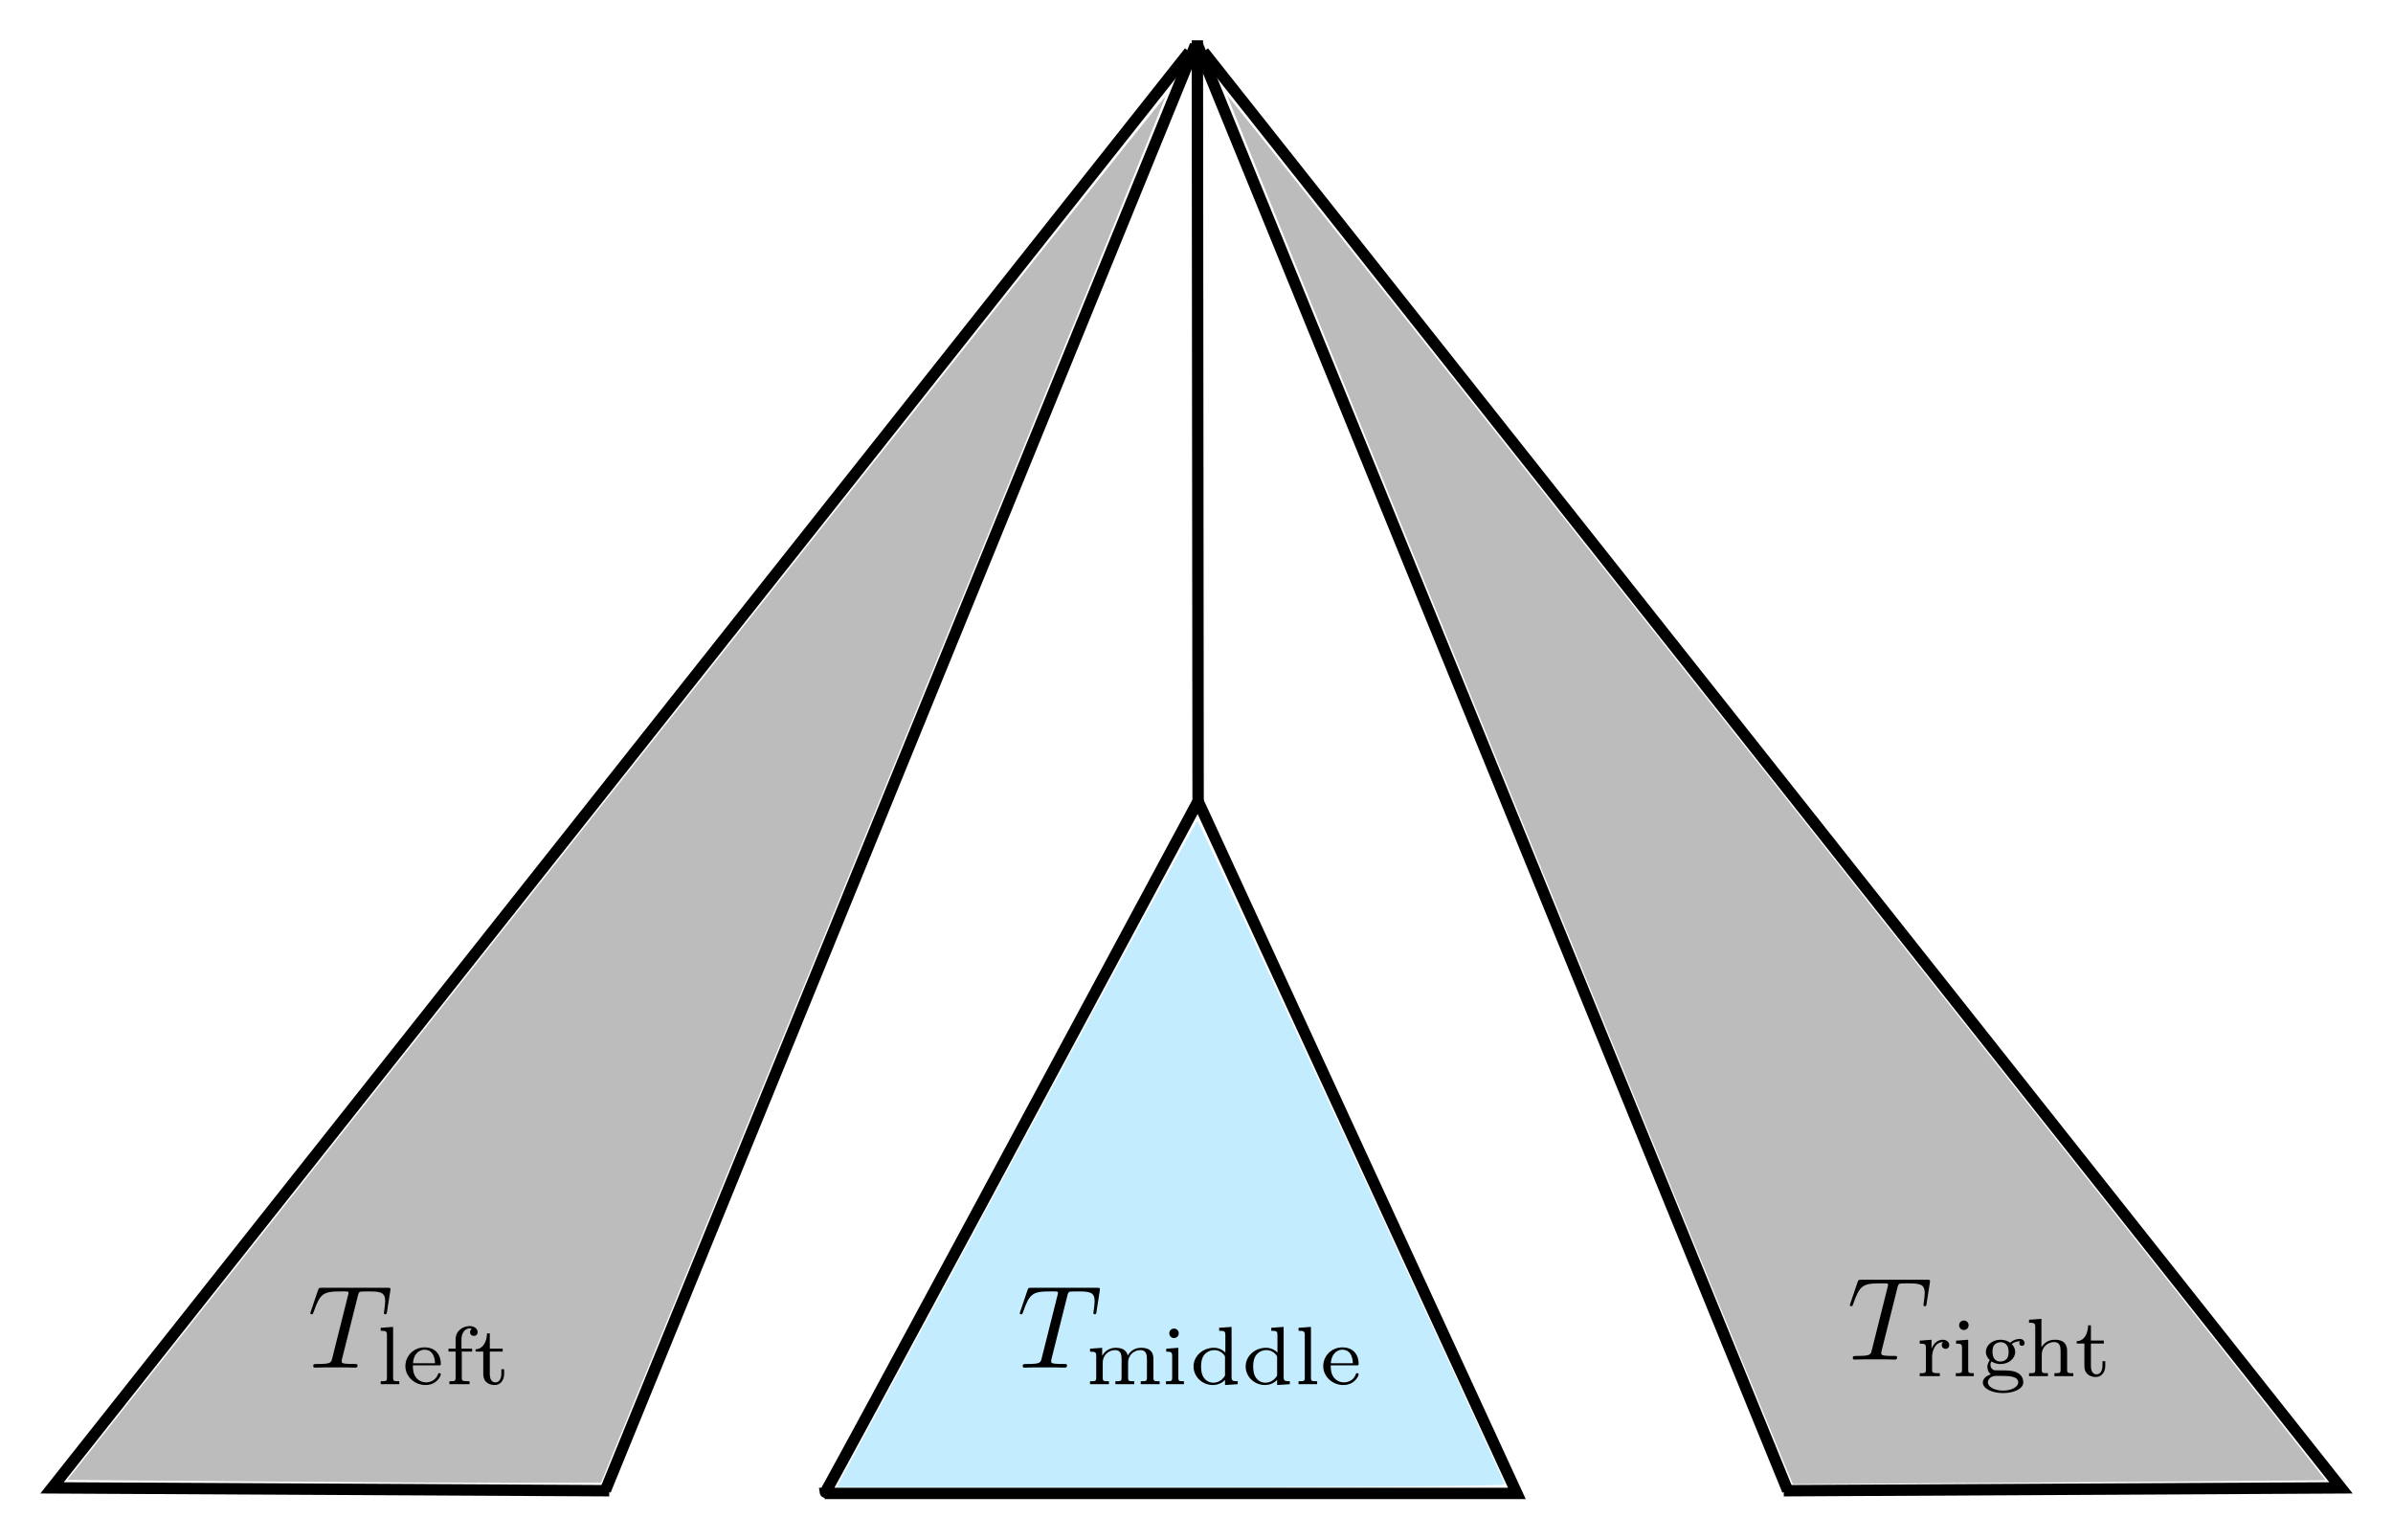
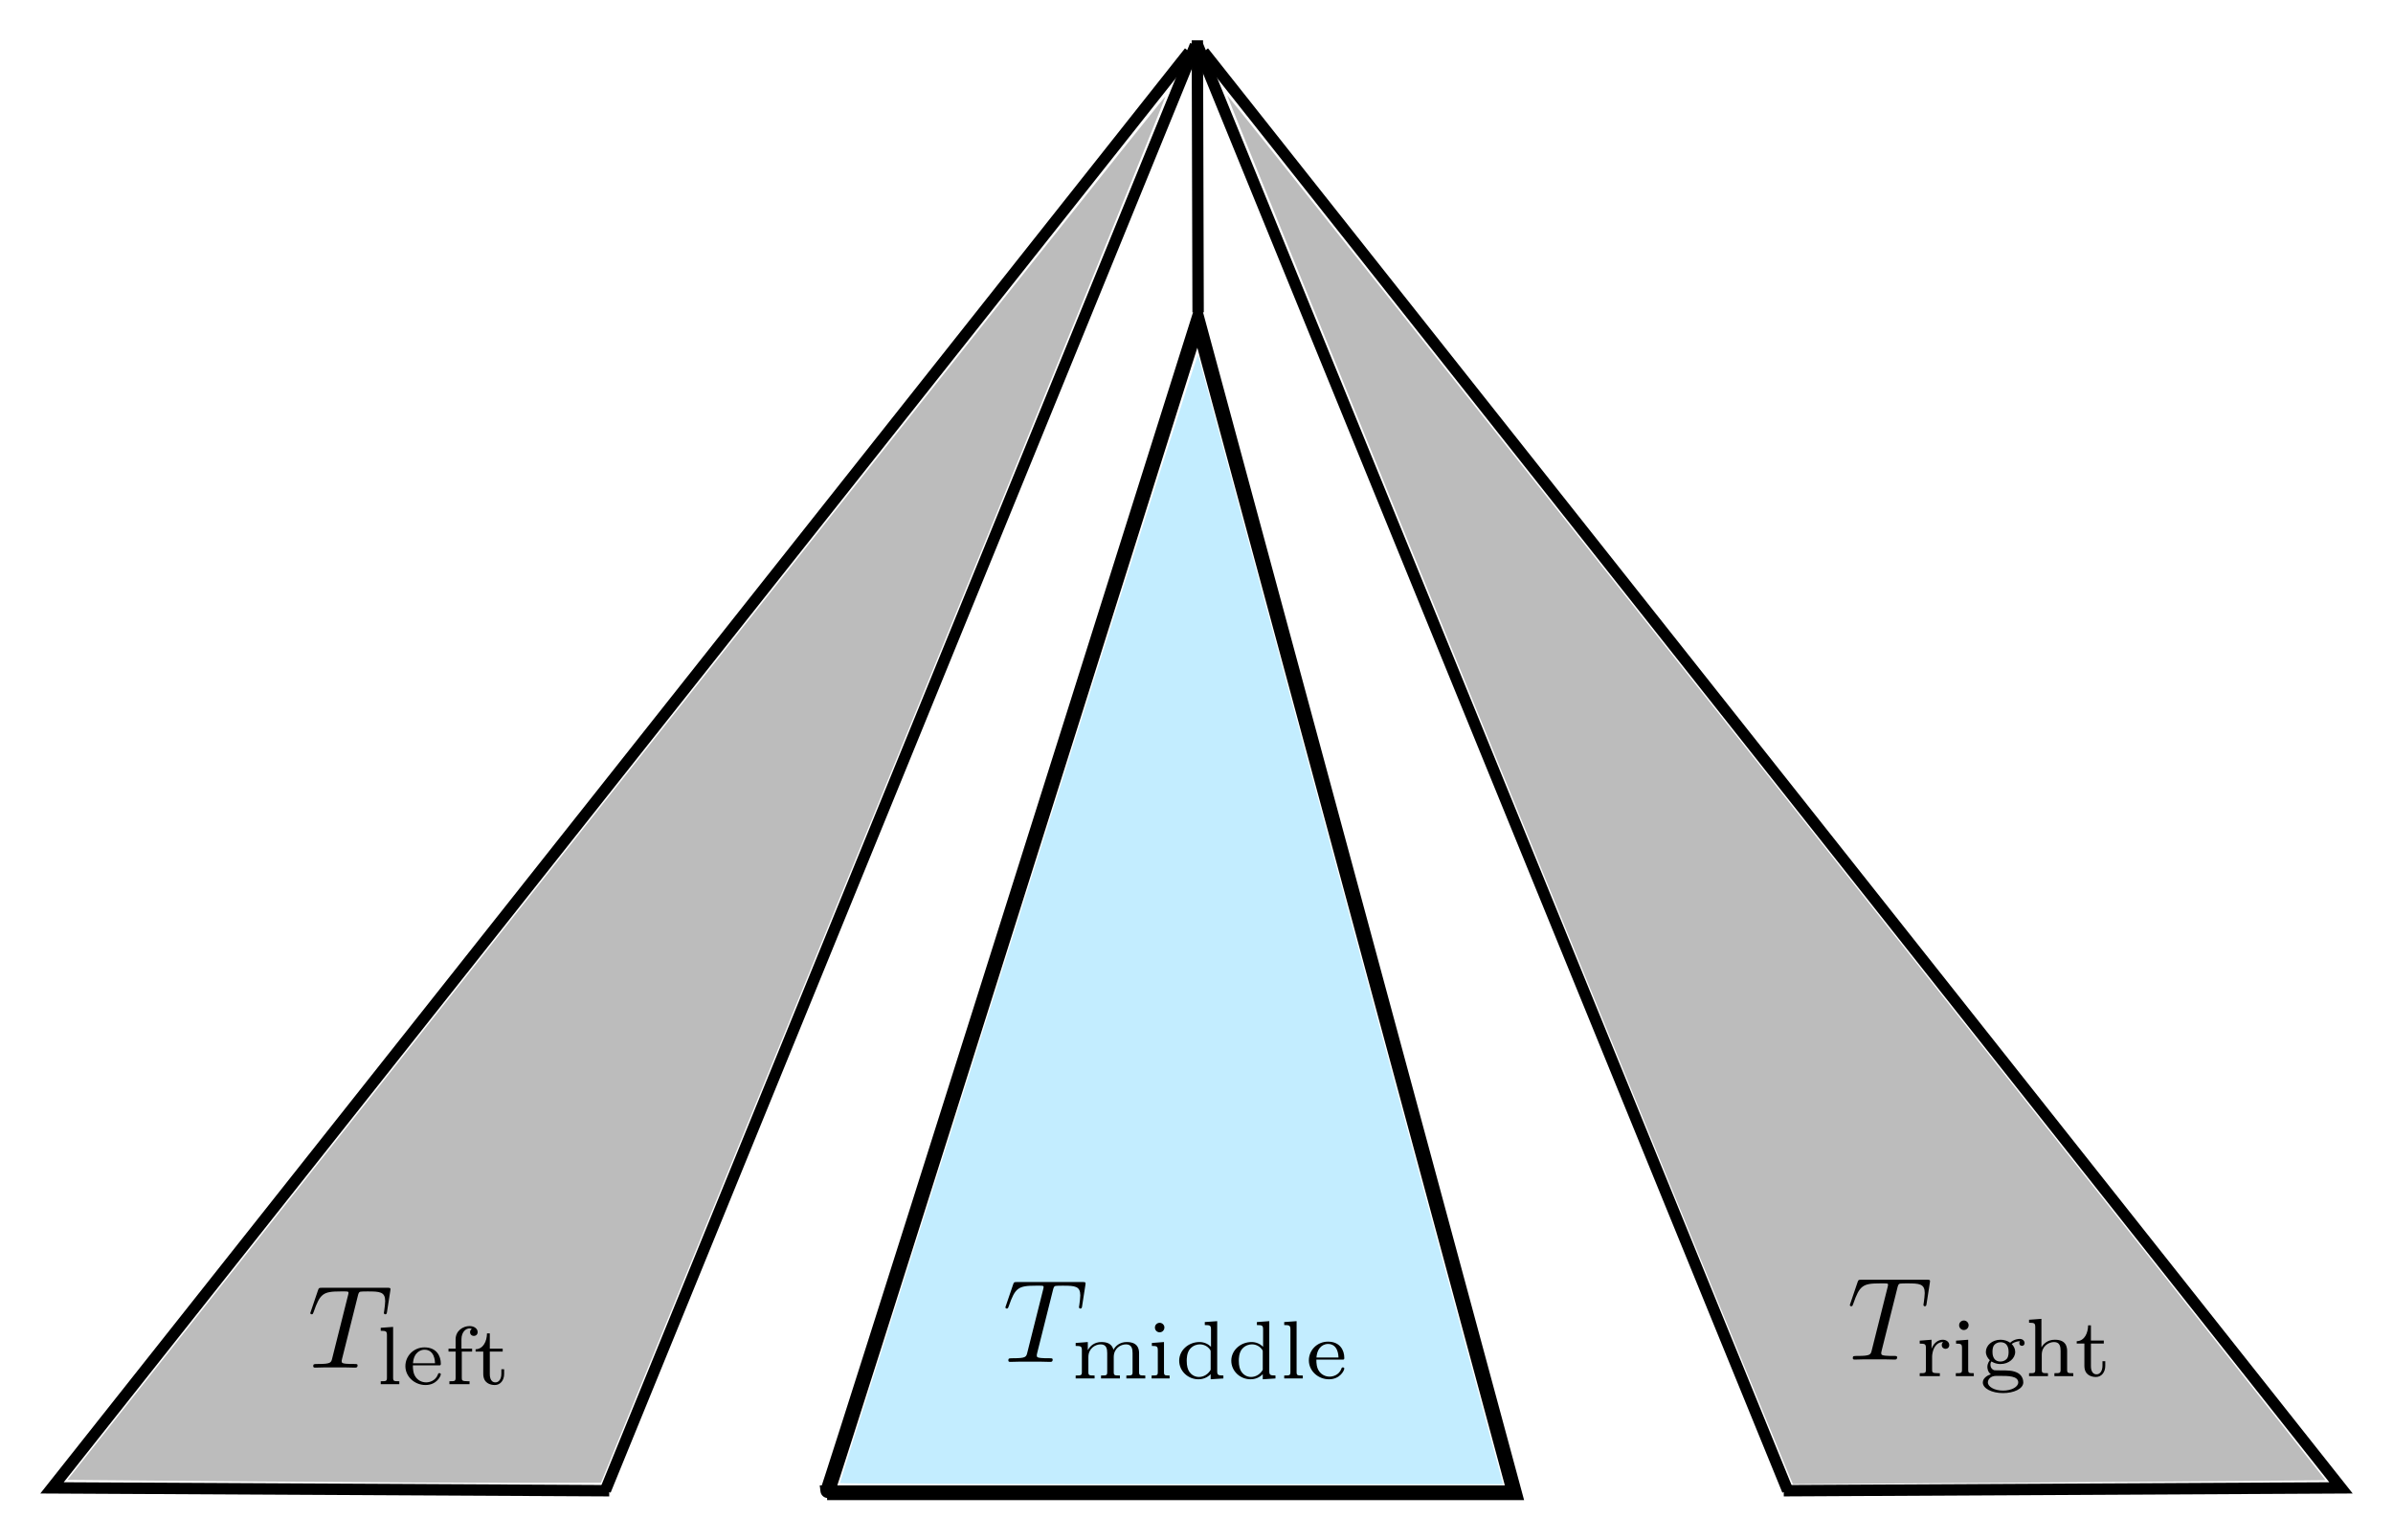
<svg xmlns="http://www.w3.org/2000/svg" width="118.757mm" height="76.403mm" viewBox="0 0 420.794 270.719" id="svg2" version="1.1">
  <defs id="defs4" />
  <g id="layer1" transform="translate(-187.6978,-473.9718)">
-     <g transform="translate(0,-1.016625)" id="g4192">
-       <path style="fill:none;fill-rule:evenodd;stroke:#000000;stroke-width:2;stroke-linecap:butt;stroke-linejoin:miter;stroke-miterlimit:4;stroke-dasharray:none;stroke-opacity:1" d="m 398.247,482.076 0.132,133.708" id="path4150-5-7-7-8" />
-       <path style="fill:none;fill-rule:evenodd;stroke:#000000;stroke-width:2;stroke-linecap:butt;stroke-linejoin:miter;stroke-miterlimit:4;stroke-dasharray:none;stroke-opacity:1" d="m 398.369,615.897 c -65.66,122.228 -65.66,121.723 -65.66,121.723 l 121.723,0 z" id="path4163" />
-     </g>
+     <path id="path4150-5-7-7-8" d="m 398.246,481.066 0.133,47.831" style="fill:none;fill-rule:evenodd;stroke:#000000;stroke-width:2;stroke-linecap:butt;stroke-linejoin:miter;stroke-miterlimit:4;stroke-dasharray:none;stroke-opacity:1" />
+     <path id="path4163" d="m 398.337,530.504 c -65.198,206.833 -65.198,205.979 -65.198,205.979 l 120.868,0 z" style="fill:none;fill-rule:evenodd;stroke:#000000;stroke-width:2.593;stroke-linecap:butt;stroke-linejoin:miter;stroke-miterlimit:4;stroke-dasharray:none;stroke-opacity:1" />
    <g transform="translate(-0.5050805,0.02480049)" id="g4167">
      <path style="fill:none;fill-rule:evenodd;stroke:#000000;stroke-width:2;stroke-linecap:butt;stroke-linejoin:miter;stroke-miterlimit:4;stroke-dasharray:none;stroke-opacity:1" d="M 398.405,481.885 294.654,736.064" id="path4150-7-5-3-0-6-1-3" />
      <path style="fill:none;fill-rule:evenodd;stroke:#000000;stroke-width:2;stroke-linecap:butt;stroke-linejoin:miter;stroke-miterlimit:4;stroke-dasharray:none;stroke-opacity:1" d="m 295.334,736.105 -97.985,-0.505 200.01,-252.538" id="path4165" />
    </g>
    <g transform="matrix(-1,0,0,1,796.6946,0.02480049)" id="g4167-3">
      <path style="fill:none;fill-rule:evenodd;stroke:#000000;stroke-width:2;stroke-linecap:butt;stroke-linejoin:miter;stroke-miterlimit:4;stroke-dasharray:none;stroke-opacity:1" d="M 398.405,481.885 294.654,736.064" id="path4150-7-5-3-0-6-1-3-6" />
      <path style="fill:none;fill-rule:evenodd;stroke:#000000;stroke-width:2;stroke-linecap:butt;stroke-linejoin:miter;stroke-miterlimit:4;stroke-dasharray:none;stroke-opacity:1" d="m 295.334,736.105 -97.985,-0.505 200.01,-252.538" id="path4165-7" />
    </g>
    <path style="color:#000000;clip-rule:nonzero;display:inline;overflow:visible;visibility:visible;opacity:1;isolation:auto;mix-blend-mode:normal;color-interpolation:sRGB;color-interpolation-filters:linearRGB;solid-color:#000000;solid-opacity:1;fill:#bcbcbc;fill-opacity:1;fill-rule:nonzero;stroke:none;stroke-width:2;stroke-linecap:butt;stroke-linejoin:miter;stroke-miterlimit:4;stroke-dasharray:none;stroke-dashoffset:0;stroke-opacity:1;color-rendering:auto;image-rendering:auto;shape-rendering:auto;text-rendering:auto;enable-background:accumulate" d="m -49.295,260.059 -31.828,-0.262 96.478,-121.822 C 68.417,70.973 111.884,16.312 111.949,16.504 112.013,16.697 89.703,71.631 62.371,138.579 l -49.694,121.723 -15.072,0.009 c -8.29,0.005 -29.394,-0.109 -46.9,-0.253 l 0,2e-5 z" id="path4399" transform="translate(280.6863,474.4302)" />
    <g id="g4210" transform="translate(124.7538,641.8524)">
      <g word-spacing="normal" letter-spacing="normal" font-size-adjust="none" font-stretch="normal" font-weight="normal" font-variant="normal" font-style="normal" stroke-miterlimit="10.433" xml:space="preserve" transform="matrix(0.4163923,0,0,-0.4163923,-72.86865,241.6834)" id="content" style="font-style:normal;font-variant:normal;font-weight:normal;font-stretch:normal;letter-spacing:normal;word-spacing:normal;text-anchor:start;fill:none;fill-opacity:1;fill-rule:evenodd;stroke:#000000;stroke-linecap:butt;stroke-linejoin:miter;stroke-miterlimit:10.433;stroke-dasharray:none;stroke-dashoffset:0;stroke-opacity:1">
        <path id="path4213" d="m 477.27,436.24 0.03,0.13 0.03,0.12 0.03,0.11 0.03,0.11 0.03,0.11 0.03,0.09 0.03,0.1 0.03,0.08 0.03,0.09 0.03,0.07 0.03,0.08 0.03,0.06 0.03,0.07 0.03,0.06 0.03,0.05 0.03,0.06 0.03,0.04 0.03,0.05 0.04,0.04 0.03,0.04 0.04,0.03 0.03,0.04 0.04,0.03 0.04,0.02 0.04,0.03 0.05,0.02 0.04,0.02 0.05,0.02 0.05,0.02 0.05,0.02 0.05,0.01 0.05,0.02 c 0.45,0.1 2.1,0.1 3.14,0.1 5.04,0 7.28,-0.2 7.28,-4.09 0,-0.74 -0.2,-2.68 -0.4,-3.98 -0.05,-0.2 -0.15,-0.8 -0.15,-0.95 0,-0.3 0.15,-0.64 0.6,-0.64 0.55,0 0.64,0.39 0.74,1.14 l 1.35,8.67 c 0.05,0.2 0.1,0.7 0.1,0.85 0,0.54 -0.5,0.54 -1.35,0.54 l -27.64,0 c -1.2,0 -1.25,-0.05 -1.6,-0.99 l -2.98,-8.77 c -0.05,-0.1 -0.3,-0.8 -0.3,-0.9 0,-0.29 0.25,-0.54 0.59,-0.54 0.5,0 0.55,0.25 0.85,1.04 2.69,7.72 3.98,8.62 11.36,8.62 l 1.94,0 c 1.4,0 1.4,-0.2 1.4,-0.6 0,-0.3 -0.16,-0.9 -0.2,-1.04 l -6.68,-26.61 c -0.45,-1.84 -0.6,-2.39 -5.93,-2.39 -1.79,0 -2.09,0 -2.09,-0.94 0,-0.6 0.55,-0.6 0.85,-0.6 1.34,0 2.74,0.1 4.08,0.1 l 8.37,0 c 1.44,0 2.94,-0.1 4.33,-0.1 0.5,0 1.1,0 1.1,1 0,0.54 -0.4,0.54 -1.69,0.54 -1.25,0 -1.89,0 -3.19,0.1 -1.45,0.15 -1.84,0.3 -1.84,1.1 0,0.05 0,0.3 0.19,1.05 z" style="fill:#000000;stroke-width:0" />
        <path id="path4215" d="m 492.18,423.2 -5.23,-0.38 0,-1.26 c 2.34,0 2.62,-0.24 2.62,-1.95 l 0,-17.86 c 0,-1.5 -0.35,-1.5 -2.62,-1.5 l 0,-1.25 7.85,0 0,1.25 c -2.27,0 -2.62,0 -2.62,1.5 z" style="fill:#000000;stroke-width:0" />
        <path id="path4217" d="m 511.34,406.95 0.07,0 0.07,0 0.06,0 0.06,0 0.05,0 0.06,0 0.05,0.01 0.04,0 0.05,0.01 0.04,0 0.04,0.01 0.04,0.01 0.04,0.01 0.03,0.01 0.04,0.02 0.03,0.02 0.02,0.01 0.03,0.03 0.02,0.02 0.02,0.03 0.02,0.03 0.02,0.03 0.02,0.03 0,0.02 0.01,0.02 0.01,0.02 0,0.03 0.01,0.02 0,0.02 0.01,0.03 0,0.02 0,0.03 0.01,0.02 0,0.03 0,0.03 0.01,0.03 0,0.03 0,0.04 0,0.03 0,0.03 0,0.04 c 0,3.07 -1.71,6.83 -6.91,6.83 -4.56,0 -8.05,-3.62 -8.05,-7.91 0,-4.43 3.87,-7.99 8.51,-7.99 4.7,0 6.45,3.77 6.45,4.53 0,0.14 -0.07,0.49 -0.59,0.49 -0.46,0 -0.53,-0.21 -0.63,-0.56 -1.08,-2.82 -3.73,-3.34 -4.99,-3.34 -1.64,0 -3.21,0.73 -4.25,2.05 -1.29,1.64 -1.33,3.77 -1.33,5.13 l 0.04,0.91 c 0.38,4.91 3.52,5.71 4.84,5.71 4.29,0 4.43,-4.84 4.47,-5.71 l -9.31,0 -0.04,-0.91 z" style="fill:#000000;stroke-width:0" />
        <path id="path4219" d="m 521.18,412.77 4.36,0 0,1.26 -4.5,0 0,3.9 c 0,3.18 1.89,4.64 3.39,4.64 0.31,0 0.66,-0.07 1.01,-0.17 -0.49,-0.28 -0.77,-0.84 -0.77,-1.4 0,-0.94 0.66,-1.6 1.6,-1.6 0.95,0 1.61,0.66 1.61,1.6 0,1.5 -1.5,2.55 -3.42,2.55 -2.75,0 -5.89,-1.96 -5.89,-5.62 l 0,-3.9 -3,0 0,-1.26 3,0 0,-11.02 c 0,-1.5 -0.35,-1.5 -2.62,-1.5 l 0,-1.25 8.51,0 0,1.25 -0.7,0 c -2.58,0 -2.58,0.39 -2.58,1.57 z" style="fill:#000000;stroke-width:0" />
        <path id="path4221" d="m 533.01,412.77 5.44,0 0,1.26 -5.44,0 0,6.42 -1.19,0 c -0.03,-3.15 -1.46,-6.59 -4.81,-6.7 l 0,-0.98 3.24,0 0,-9.41 c 0,-3.91 2.93,-4.71 4.89,-4.71 2.33,0 3.93,1.99 3.93,4.74 l 0,1.92 -1.18,0 0,-1.88 c 0,-2.37 -1.12,-3.66 -2.48,-3.66 -2.4,0 -2.4,2.93 -2.4,3.55 z" style="fill:#000000;stroke-width:0" />
      </g>
    </g>
    <path style="color:#000000;clip-rule:nonzero;display:inline;overflow:visible;visibility:visible;opacity:1;isolation:auto;mix-blend-mode:normal;color-interpolation:sRGB;color-interpolation-filters:linearRGB;solid-color:#000000;solid-opacity:1;fill:#bcbcbc;fill-opacity:1;fill-rule:nonzero;stroke:none;stroke-width:2;stroke-linecap:butt;stroke-linejoin:miter;stroke-miterlimit:4;stroke-dasharray:none;stroke-dashoffset:0;stroke-opacity:1;color-rendering:auto;image-rendering:auto;shape-rendering:auto;text-rendering:auto;enable-background:accumulate" d="M 220.766,256.887 C 210.405,231.886 122.68,16.445 122.808,16.317 c 0.096,-0.096 43.603,54.648 96.683,121.653 53.08,67.005 96.483,121.852 96.45,121.883 -0.033,0.031 -21.119,0.199 -46.86,0.373 l -46.801,0.317 -1.515,-3.656 z" id="path4401" transform="translate(280.6863,474.4302)" />
    <g id="g4343" transform="translate(395.4747,640.4367)">
      <g word-spacing="normal" letter-spacing="normal" font-size-adjust="none" font-stretch="normal" font-weight="normal" font-variant="normal" font-style="normal" stroke-miterlimit="10.433" xml:space="preserve" transform="matrix(0.4163923,0,0,-0.4163923,-72.86865,241.6834)" id="g4345" style="font-style:normal;font-variant:normal;font-weight:normal;font-stretch:normal;letter-spacing:normal;word-spacing:normal;text-anchor:start;fill:none;fill-opacity:1;fill-rule:evenodd;stroke:#000000;stroke-linecap:butt;stroke-linejoin:miter;stroke-miterlimit:10.433;stroke-dasharray:none;stroke-dashoffset:0;stroke-opacity:1">
        <path id="path4347" d="m 477.27,436.24 0.03,0.13 0.03,0.12 0.03,0.11 0.03,0.11 0.03,0.11 0.03,0.09 0.03,0.1 0.03,0.08 0.03,0.09 0.03,0.07 0.03,0.08 0.03,0.06 0.03,0.07 0.03,0.06 0.03,0.05 0.03,0.06 0.03,0.04 0.03,0.05 0.04,0.04 0.03,0.04 0.04,0.03 0.03,0.04 0.04,0.03 0.04,0.02 0.04,0.03 0.05,0.02 0.04,0.02 0.05,0.02 0.05,0.02 0.05,0.02 0.05,0.01 0.05,0.02 c 0.45,0.1 2.1,0.1 3.14,0.1 5.04,0 7.28,-0.2 7.28,-4.09 0,-0.74 -0.2,-2.68 -0.4,-3.98 -0.05,-0.2 -0.15,-0.8 -0.15,-0.95 0,-0.3 0.15,-0.64 0.6,-0.64 0.55,0 0.64,0.39 0.74,1.14 l 1.35,8.67 c 0.05,0.2 0.1,0.7 0.1,0.85 0,0.54 -0.5,0.54 -1.35,0.54 l -27.64,0 c -1.2,0 -1.25,-0.05 -1.6,-0.99 l -2.98,-8.77 c -0.05,-0.1 -0.3,-0.8 -0.3,-0.9 0,-0.29 0.25,-0.54 0.59,-0.54 0.5,0 0.55,0.25 0.85,1.04 2.69,7.72 3.98,8.62 11.36,8.62 l 1.94,0 c 1.4,0 1.4,-0.2 1.4,-0.6 0,-0.3 -0.16,-0.9 -0.2,-1.04 l -6.68,-26.61 c -0.45,-1.84 -0.6,-2.39 -5.93,-2.39 -1.79,0 -2.09,0 -2.09,-0.94 0,-0.6 0.55,-0.6 0.85,-0.6 1.34,0 2.74,0.1 4.08,0.1 l 8.37,0 c 1.44,0 2.94,-0.1 4.33,-0.1 0.5,0 1.1,0 1.1,1 0,0.54 -0.4,0.54 -1.69,0.54 -1.25,0 -1.89,0 -3.19,0.1 -1.45,0.15 -1.84,0.3 -1.84,1.1 0,0.05 0,0.3 0.19,1.05 z" style="fill:#000000;stroke-width:0" />
        <path id="path4349" d="m 491.94,406.95 0,0.28 0.01,0.27 0.02,0.29 0.03,0.28 0.04,0.28 0.05,0.28 0.05,0.28 0.06,0.28 0.07,0.28 0.09,0.27 0.08,0.27 0.1,0.27 0.11,0.26 0.12,0.25 0.13,0.25 0.13,0.23 0.15,0.23 0.16,0.22 0.16,0.21 0.18,0.2 0.18,0.19 0.2,0.18 0.21,0.16 0.22,0.15 0.22,0.13 0.24,0.12 0.25,0.1 0.26,0.08 0.27,0.07 0.28,0.05 0.3,0.03 0.3,0.01 c -0.31,-0.24 -0.59,-0.7 -0.59,-1.26 0,-1.14 0.91,-1.6 1.57,-1.6 0.84,0 1.6,0.56 1.6,1.6 0,1.19 -1.12,2.24 -2.75,2.24 -1.74,0 -3.66,-1.08 -4.71,-3.74 l -0.03,0 0,3.74 -4.99,-0.39 0,-1.25 c 2.33,0 2.61,-0.24 2.61,-1.95 l 0,-9.04 c 0,-1.5 -0.34,-1.5 -2.61,-1.5 l 0,-1.25 8.5,0 0,1.25 -0.69,0 c -2.58,0 -2.58,0.39 -2.58,1.57 z" style="fill:#000000;stroke-width:0" />
        <path id="path4351" d="m 507.36,420.52 -0.01,0.09 0,0.09 -0.02,0.1 -0.01,0.09 -0.02,0.09 -0.03,0.09 -0.03,0.09 -0.03,0.09 -0.04,0.09 -0.04,0.08 -0.05,0.09 -0.05,0.08 -0.06,0.08 -0.05,0.07 -0.07,0.08 -0.06,0.07 -0.07,0.06 -0.07,0.07 -0.08,0.06 -0.07,0.06 -0.09,0.05 -0.08,0.05 -0.09,0.05 -0.09,0.04 -0.09,0.04 -0.1,0.03 -0.1,0.03 -0.1,0.03 -0.1,0.02 -0.11,0.01 -0.1,0.01 -0.11,0 c -1.05,0 -1.99,-0.84 -1.99,-1.98 0,-1.26 1.01,-2.03 1.99,-2.03 1.11,0 2.02,0.87 2.02,2.03 z" style="fill:#000000;stroke-width:0" />
        <path id="path4353" d="m 502.06,413.99 0,-1.25 c 2.19,0 2.51,-0.21 2.51,-1.92 l 0,-9.07 c 0,-1.5 -0.35,-1.5 -2.62,-1.5 l 0,-1.25 7.6,0 0,1.25 c -2.02,0 -2.37,0 -2.37,1.47 l 0,12.66 z" style="fill:#000000;stroke-width:0" />
        <path id="path4355" d="m 517.02,405.21 0.05,-0.03 0.06,-0.04 0.06,-0.03 0.06,-0.04 0.07,-0.04 0.07,-0.04 0.08,-0.04 0.08,-0.04 0.09,-0.05 0.09,-0.04 0.09,-0.05 0.1,-0.04 0.1,-0.05 0.11,-0.04 0.11,-0.05 0.12,-0.04 0.12,-0.04 0.12,-0.05 0.13,-0.04 0.14,-0.03 0.14,-0.04 0.14,-0.04 0.15,-0.03 0.15,-0.03 0.15,-0.03 0.16,-0.02 0.17,-0.02 0.17,-0.02 0.17,-0.02 0.18,-0.01 0.18,0 0.19,-0.01 0.03,1.05 c -3.41,0 -3.41,3.35 -3.41,4.08 0,0.56 0,1.95 0.7,2.86 0.48,0.59 1.43,1.22 2.68,1.22 3.42,0 3.42,-3.35 3.42,-4.08 0,-0.55 0,-1.95 -0.7,-2.86 -0.49,-0.59 -1.43,-1.22 -2.69,-1.22 l 0,0 -0.03,-1.05 c 3.59,0 6.21,2.41 6.21,5.13 0,1.36 -0.63,2.44 -1.47,3.35 1.57,1.11 2.93,1.15 3.53,1.15 -0.14,-0.14 -0.32,-0.28 -0.32,-0.84 0,-0.7 0.53,-1.11 1.12,-1.11 0.49,0 1.11,0.34 1.11,1.15 0,0.8 -0.66,1.78 -2.05,1.78 -0.53,0 -2.41,-0.11 -4.05,-1.61 -1.05,0.77 -2.51,1.26 -4.05,1.26 -3.58,0 -6.2,-2.41 -6.2,-5.13 0,-1.36 0.7,-2.61 1.67,-3.52 -0.28,-0.32 -1.04,-1.46 -1.04,-2.82 0,-0.46 0.1,-2.1 1.46,-3.11 -1.57,-0.52 -3.38,-1.67 -3.38,-3.48 0,-2.55 3.84,-4.47 8.54,-4.47 l 0,1.05 c -3.66,0 -6.41,1.64 -6.41,3.45 0,1.22 1.11,2.72 3.35,2.76 l 2.01,0 c 3.11,0 7.47,0 7.47,-2.76 0,-1.85 -2.76,-3.45 -6.42,-3.45 l 0,-1.05 c 4.43,0 8.55,1.74 8.55,4.54 0,1.04 -0.42,2.92 -2.34,3.97 -2.06,1.08 -4.11,1.08 -7.5,1.08 -0.77,0 -2.02,0 -2.3,0.04 -1.11,0.24 -1.74,1.29 -1.74,2.3 0,0.87 0.24,1.15 0.45,1.43 z" style="fill:#000000;stroke-width:0" />
        <path id="path4357" d="m 548.96,409.57 -0.01,0.28 -0.01,0.27 -0.02,0.27 -0.03,0.25 -0.05,0.25 -0.05,0.25 -0.06,0.23 -0.07,0.23 -0.08,0.22 -0.08,0.21 -0.1,0.2 -0.11,0.19 -0.12,0.19 -0.14,0.17 -0.14,0.17 -0.15,0.16 -0.16,0.15 -0.18,0.14 -0.18,0.13 -0.2,0.13 -0.21,0.11 -0.22,0.1 -0.23,0.1 -0.24,0.08 -0.26,0.08 -0.27,0.06 -0.28,0.06 -0.29,0.05 -0.3,0.03 -0.32,0.03 -0.33,0.01 -0.34,0.01 c -3.11,0 -4.82,-1.85 -5.58,-3.18 l -0.04,0 0,12 -5.23,-0.38 0,-1.26 c 2.34,0 2.62,-0.24 2.62,-1.95 l 0,-17.86 c 0,-1.5 -0.35,-1.5 -2.62,-1.5 l 0,-1.25 7.99,0 0,1.25 c -2.27,0 -2.62,0 -2.62,1.5 l 0,6.28 c 0,3.66 2.9,5.37 5.2,5.37 2.44,0 2.75,-1.92 2.75,-3.7 l 0,-7.95 c 0,-1.5 -0.35,-1.5 -2.61,-1.5 l 0,-1.25 7.98,0 0,1.25 c -2.27,0 -2.61,0 -2.61,1.5 z" style="fill:#000000;stroke-width:0" />
        <path id="path4359" d="m 559.01,412.77 5.44,0 0,1.26 -5.44,0 0,6.42 -1.19,0 c -0.03,-3.15 -1.46,-6.59 -4.81,-6.7 l 0,-0.98 3.24,0 0,-9.41 c 0,-3.91 2.93,-4.71 4.89,-4.71 2.33,0 3.93,1.99 3.93,4.74 l 0,1.92 -1.18,0 0,-1.88 c 0,-2.37 -1.12,-3.66 -2.48,-3.66 -2.4,0 -2.4,2.93 -2.4,3.55 z" style="fill:#000000;stroke-width:0" />
      </g>
    </g>
-     <path style="color:#000000;clip-rule:nonzero;display:inline;overflow:visible;visibility:visible;opacity:1;isolation:auto;mix-blend-mode:normal;color-interpolation:sRGB;color-interpolation-filters:linearRGB;solid-color:#000000;solid-opacity:1;fill:#c3edff;fill-opacity:1;fill-rule:nonzero;stroke:none;stroke-width:2;stroke-linecap:butt;stroke-linejoin:miter;stroke-miterlimit:4;stroke-dasharray:none;stroke-dashoffset:0;stroke-opacity:1;color-rendering:auto;image-rendering:auto;shape-rendering:auto;text-rendering:auto;enable-background:accumulate" d="m 61.165,248.054 c 3.877,-7.153 18.085,-33.518 31.574,-58.589 13.489,-25.071 24.667,-45.583 24.84,-45.582 0.241,5.6e-4 53.255,114.526 54.021,116.699 0.105,0.299 -21.893,0.478 -58.657,0.478 l -58.826,0 7.049,-13.006 z" id="path4403" transform="translate(280.6863,474.4302)" />
-     <g id="g4263" transform="translate(249.5077,641.8524)" style="stroke:#000000;stroke-opacity:1">
+     <path style="color:#000000;clip-rule:nonzero;display:inline;overflow:visible;visibility:visible;opacity:1;isolation:auto;mix-blend-mode:normal;color-interpolation:sRGB;color-interpolation-filters:linearRGB;solid-color:#000000;solid-opacity:1;fill:#c3edff;fill-opacity:1;fill-rule:nonzero;stroke:none;stroke-width:2;stroke-linecap:butt;stroke-linejoin:round;stroke-miterlimit:4;stroke-dasharray:none;stroke-dashoffset:0;stroke-opacity:1;color-rendering:auto;image-rendering:auto;shape-rendering:auto;text-rendering:auto;enable-background:accumulate" d="m 147.696,260.819 c 0,-0.107 3.714,-11.869 8.253,-26.138 4.539,-14.269 18.683,-58.971 31.431,-99.338 12.748,-40.367 23.228,-73.209 23.29,-72.984 0.53,1.935 51.541,190.866 52.443,194.233 l 1.184,4.419 -58.3,0 c -32.065,0 -58.3,-0.087 -58.3,-0.194 z" id="path4175" transform="translate(187.6978,473.9718)" />
+     <g id="g4263" transform="translate(246.9823,640.8423)" style="stroke:#000000;stroke-opacity:1">
      <g id="g4265" transform="matrix(0.4163923,0,0,-0.4163923,-72.86865,241.6834)" xml:space="preserve" stroke-miterlimit="10.433" font-style="normal" font-variant="normal" font-weight="normal" font-stretch="normal" font-size-adjust="none" letter-spacing="normal" word-spacing="normal" style="font-style:normal;font-variant:normal;font-weight:normal;font-stretch:normal;letter-spacing:normal;word-spacing:normal;text-anchor:start;fill:none;fill-opacity:1;fill-rule:evenodd;stroke:#000000;stroke-linecap:butt;stroke-linejoin:miter;stroke-miterlimit:10.433;stroke-dasharray:none;stroke-dashoffset:0;stroke-opacity:1">
        <path d="m 477.27,436.24 0.03,0.13 0.03,0.12 0.03,0.11 0.03,0.11 0.03,0.11 0.03,0.09 0.03,0.1 0.03,0.08 0.03,0.09 0.03,0.07 0.03,0.08 0.03,0.06 0.03,0.07 0.03,0.06 0.03,0.05 0.03,0.06 0.03,0.04 0.03,0.05 0.04,0.04 0.03,0.04 0.04,0.03 0.03,0.04 0.04,0.03 0.04,0.02 0.04,0.03 0.05,0.02 0.04,0.02 0.05,0.02 0.05,0.02 0.05,0.02 0.05,0.01 0.05,0.02 c 0.45,0.1 2.1,0.1 3.14,0.1 5.04,0 7.28,-0.2 7.28,-4.09 0,-0.74 -0.2,-2.68 -0.4,-3.98 -0.05,-0.2 -0.15,-0.8 -0.15,-0.95 0,-0.3 0.15,-0.64 0.6,-0.64 0.55,0 0.64,0.39 0.74,1.14 l 1.35,8.67 c 0.05,0.2 0.1,0.7 0.1,0.85 0,0.54 -0.5,0.54 -1.35,0.54 l -27.64,0 c -1.2,0 -1.25,-0.05 -1.6,-0.99 l -2.98,-8.77 c -0.05,-0.1 -0.3,-0.8 -0.3,-0.9 0,-0.29 0.25,-0.54 0.59,-0.54 0.5,0 0.55,0.25 0.85,1.04 2.69,7.72 3.98,8.62 11.36,8.62 l 1.94,0 c 1.4,0 1.4,-0.2 1.4,-0.6 0,-0.3 -0.16,-0.9 -0.2,-1.04 l -6.68,-26.61 c -0.45,-1.84 -0.6,-2.39 -5.93,-2.39 -1.79,0 -2.09,0 -2.09,-0.94 0,-0.6 0.55,-0.6 0.85,-0.6 1.34,0 2.74,0.1 4.08,0.1 l 8.37,0 c 1.44,0 2.94,-0.1 4.33,-0.1 0.5,0 1.1,0 1.1,1 0,0.54 -0.4,0.54 -1.69,0.54 -1.25,0 -1.89,0 -3.19,0.1 -1.45,0.15 -1.84,0.3 -1.84,1.1 0,0.05 0,0.3 0.19,1.05 z" id="path4267" style="fill:#000000;stroke:#000000;stroke-width:0;stroke-opacity:1" />
        <path d="m 513.66,409.57 0,0.28 -0.01,0.27 -0.03,0.27 -0.03,0.25 -0.04,0.25 -0.05,0.25 -0.06,0.23 -0.07,0.23 -0.08,0.22 -0.09,0.21 -0.1,0.2 -0.11,0.19 -0.12,0.19 -0.13,0.17 -0.14,0.17 -0.15,0.16 -0.17,0.15 -0.17,0.14 -0.19,0.13 -0.19,0.13 -0.21,0.11 -0.22,0.1 -0.23,0.1 -0.25,0.08 -0.25,0.08 -0.27,0.06 -0.28,0.06 -0.29,0.05 -0.31,0.03 -0.31,0.03 -0.33,0.01 -0.35,0.01 c -2.75,0 -4.64,-1.5 -5.58,-3.25 -0.69,2.48 -2.58,3.25 -5.12,3.25 -2.86,0 -4.71,-1.57 -5.69,-3.38 l -0.03,0 0,3.38 -5.13,-0.39 0,-1.25 c 2.34,0 2.62,-0.24 2.62,-1.95 l 0,-9.04 c 0,-1.5 -0.35,-1.5 -2.62,-1.5 l 0,-1.25 7.99,0 0,1.25 c -2.27,0 -2.62,0 -2.62,1.5 l 0,6.28 c 0,3.66 2.9,5.37 5.2,5.37 2.44,0 2.75,-1.92 2.75,-3.7 l 0,-7.95 c 0,-1.5 -0.34,-1.5 -2.61,-1.5 l 0,-1.25 7.98,0 0,1.25 c -2.27,0 -2.61,0 -2.61,1.5 l 0,6.28 c 0,3.66 2.89,5.37 5.19,5.37 2.44,0 2.76,-1.92 2.76,-3.7 l 0,-7.95 c 0,-1.5 -0.35,-1.5 -2.62,-1.5 l 0,-1.25 7.99,0 0,1.25 c -2.27,0 -2.62,0 -2.62,1.5 z" id="path4269" style="fill:#000000;stroke:#000000;stroke-width:0;stroke-opacity:1" />
        <path d="m 524.35,420.52 0,0.09 0,0.09 -0.02,0.1 -0.01,0.09 -0.02,0.09 -0.03,0.09 -0.03,0.09 -0.03,0.09 -0.04,0.09 -0.04,0.08 -0.05,0.09 -0.05,0.08 -0.06,0.08 -0.05,0.07 -0.07,0.08 -0.06,0.07 -0.07,0.06 -0.07,0.07 -0.08,0.06 -0.07,0.06 -0.09,0.05 -0.08,0.05 -0.09,0.05 -0.09,0.04 -0.09,0.04 -0.1,0.03 -0.1,0.03 -0.1,0.03 -0.1,0.02 -0.11,0.01 -0.1,0.01 -0.11,0 c -1.05,0 -1.99,-0.84 -1.99,-1.98 0,-1.26 1.01,-2.03 1.99,-2.03 1.11,0 2.01,0.87 2.01,2.03 z" id="path4271" style="fill:#000000;stroke:#000000;stroke-width:0;stroke-opacity:1" />
        <path d="m 519.06,413.99 0,-1.25 c 2.19,0 2.51,-0.21 2.51,-1.92 l 0,-9.07 c 0,-1.5 -0.35,-1.5 -2.62,-1.5 l 0,-1.25 7.6,0 0,1.25 c -2.02,0 -2.37,0 -2.37,1.47 l 0,12.66 z" id="path4273" style="fill:#000000;stroke:#000000;stroke-width:0;stroke-opacity:1" />
        <path d="m 541.41,422.82 0,-1.26 c 2.34,0 2.62,-0.24 2.62,-1.95 l 0,-7.22 c -1.29,1.25 -2.96,1.99 -4.88,1.99 l 0.17,-0.98 c 1.68,0 3.18,-0.77 4.15,-2.02 0.42,-0.56 0.42,-0.59 0.42,-1.26 l 0,-7.46 c -0.91,-1.64 -2.69,-3.03 -4.95,-3.03 -1.96,0 -3.35,1.15 -4.04,2.16 -0.7,1.05 -1.12,2.44 -1.12,4.67 0,0.81 0,3.42 1.43,5.06 1.39,1.57 3.1,1.88 4.11,1.88 l -0.17,0.98 c -4.64,0 -8.55,-3.49 -8.55,-7.88 0,-4.36 3.7,-7.85 8.13,-7.85 2.86,0 4.57,1.54 5.16,2.16 l 0,-2.16 5.37,0.35 0,1.25 c -2.34,0 -2.61,0.25 -2.61,1.96 l 0,20.99 z" id="path4275" style="fill:#000000;stroke:#000000;stroke-width:0;stroke-opacity:1" />
        <path d="m 563.41,422.82 0,-1.26 c 2.34,0 2.62,-0.24 2.62,-1.95 l 0,-7.22 c -1.29,1.25 -2.96,1.99 -4.88,1.99 l 0.17,-0.98 c 1.68,0 3.18,-0.77 4.15,-2.02 0.42,-0.56 0.42,-0.59 0.42,-1.26 l 0,-7.46 c -0.91,-1.64 -2.69,-3.03 -4.95,-3.03 -1.96,0 -3.35,1.15 -4.04,2.16 -0.7,1.05 -1.12,2.44 -1.12,4.67 0,0.81 0,3.42 1.43,5.06 1.39,1.57 3.1,1.88 4.11,1.88 l -0.17,0.98 c -4.64,0 -8.55,-3.49 -8.55,-7.88 0,-4.36 3.7,-7.85 8.13,-7.85 2.86,0 4.57,1.54 5.16,2.16 l 0,-2.16 5.37,0.35 0,1.25 c -2.34,0 -2.61,0.25 -2.61,1.96 l 0,20.99 z" id="path4277" style="fill:#000000;stroke:#000000;stroke-width:0;stroke-opacity:1" />
        <path d="m 580.18,423.2 -5.23,-0.38 0,-1.26 c 2.34,0 2.62,-0.24 2.62,-1.95 l 0,-17.86 c 0,-1.5 -0.35,-1.5 -2.62,-1.5 l 0,-1.25 7.85,0 0,1.25 c -2.27,0 -2.62,0 -2.62,1.5 z" id="path4279" style="fill:#000000;stroke:#000000;stroke-width:0;stroke-opacity:1" />
        <path d="m 599.34,406.95 0.07,0 0.07,0 0.06,0 0.06,0 0.05,0 0.06,0 0.05,0.01 0.04,0 0.05,0.01 0.04,0 0.04,0.01 0.04,0.01 0.04,0.01 0.03,0.01 0.04,0.02 0.03,0.02 0.02,0.01 0.03,0.03 0.02,0.02 0.02,0.03 0.02,0.03 0.02,0.03 0.02,0.03 0,0.02 0.01,0.02 0.01,0.02 0,0.03 0.01,0.02 0,0.02 0.01,0.03 0,0.02 0,0.03 0.01,0.02 0,0.03 0,0.03 0.01,0.03 0,0.03 0,0.04 0,0.03 0,0.03 0,0.04 c 0,3.07 -1.71,6.83 -6.91,6.83 -4.56,0 -8.05,-3.62 -8.05,-7.91 0,-4.43 3.87,-7.99 8.51,-7.99 4.7,0 6.45,3.77 6.45,4.53 0,0.14 -0.07,0.49 -0.59,0.49 -0.46,0 -0.53,-0.21 -0.63,-0.56 -1.08,-2.82 -3.73,-3.34 -4.99,-3.34 -1.64,0 -3.21,0.73 -4.25,2.05 -1.29,1.64 -1.33,3.77 -1.33,5.13 l 0.04,0.91 c 0.38,4.91 3.52,5.71 4.84,5.71 4.29,0 4.43,-4.84 4.47,-5.71 l -9.31,0 -0.04,-0.91 z" id="path4281" style="fill:#000000;stroke:#000000;stroke-width:0;stroke-opacity:1" />
      </g>
    </g>
  </g>
</svg>
